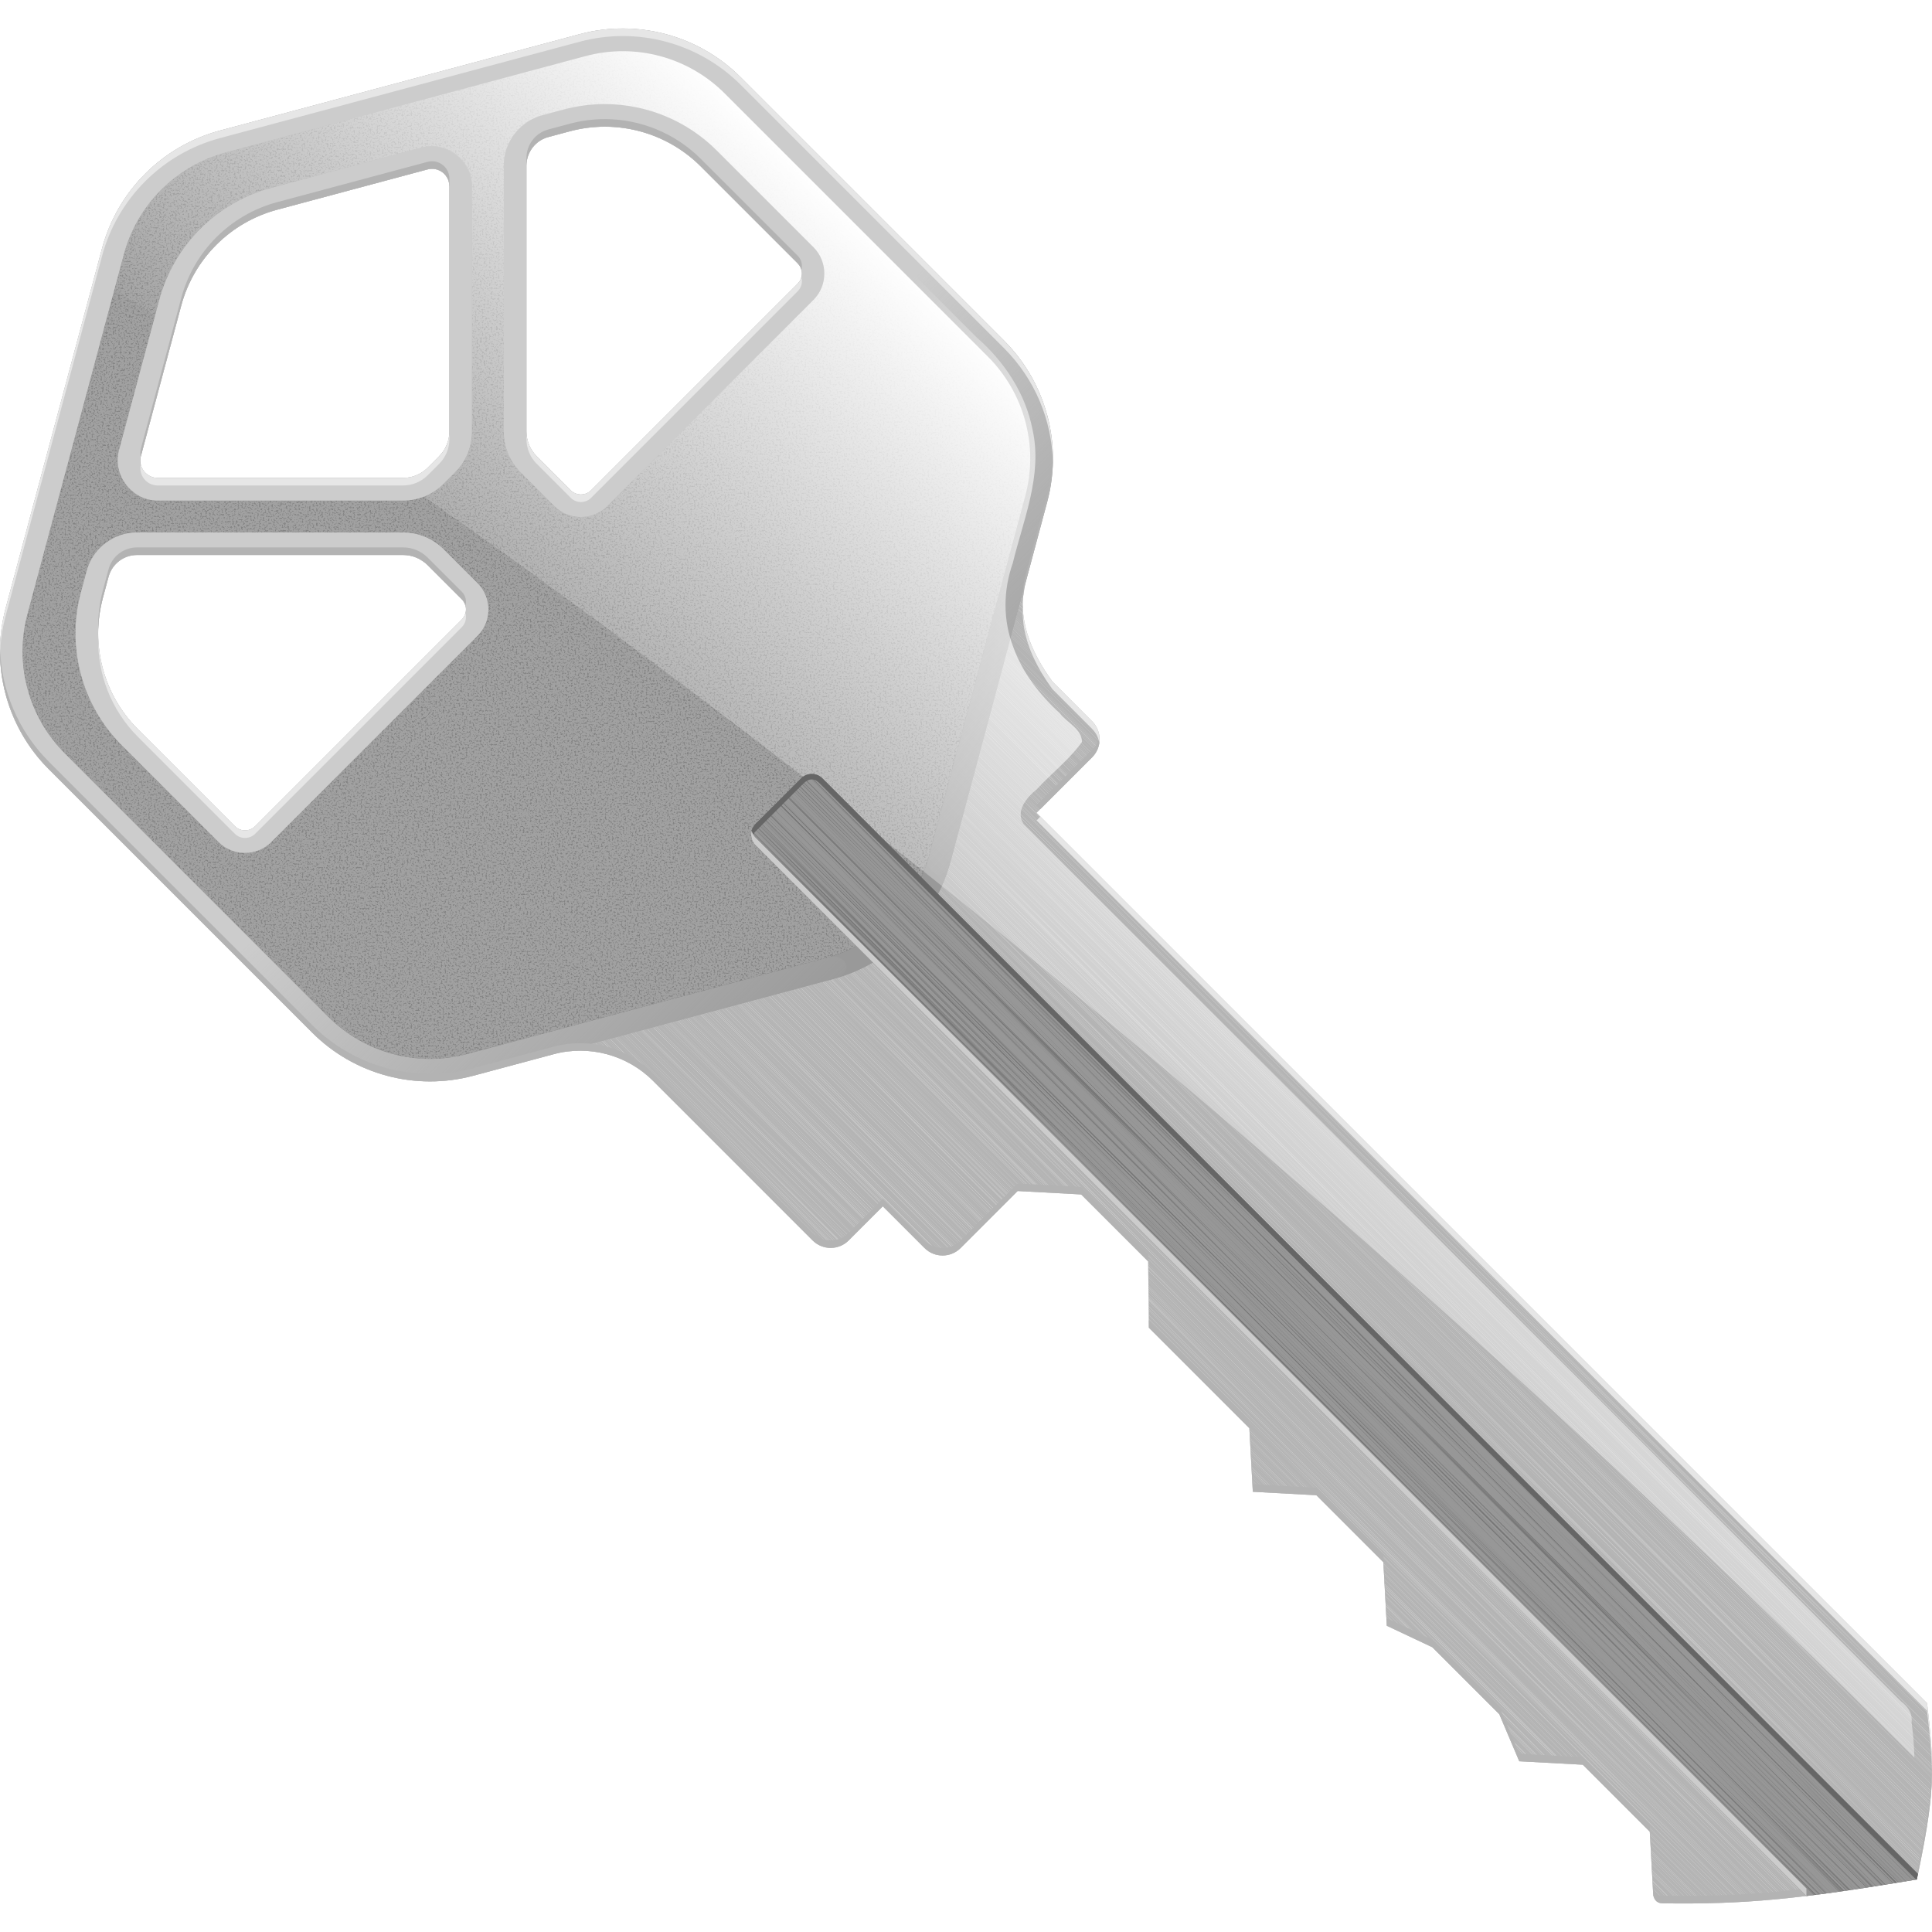
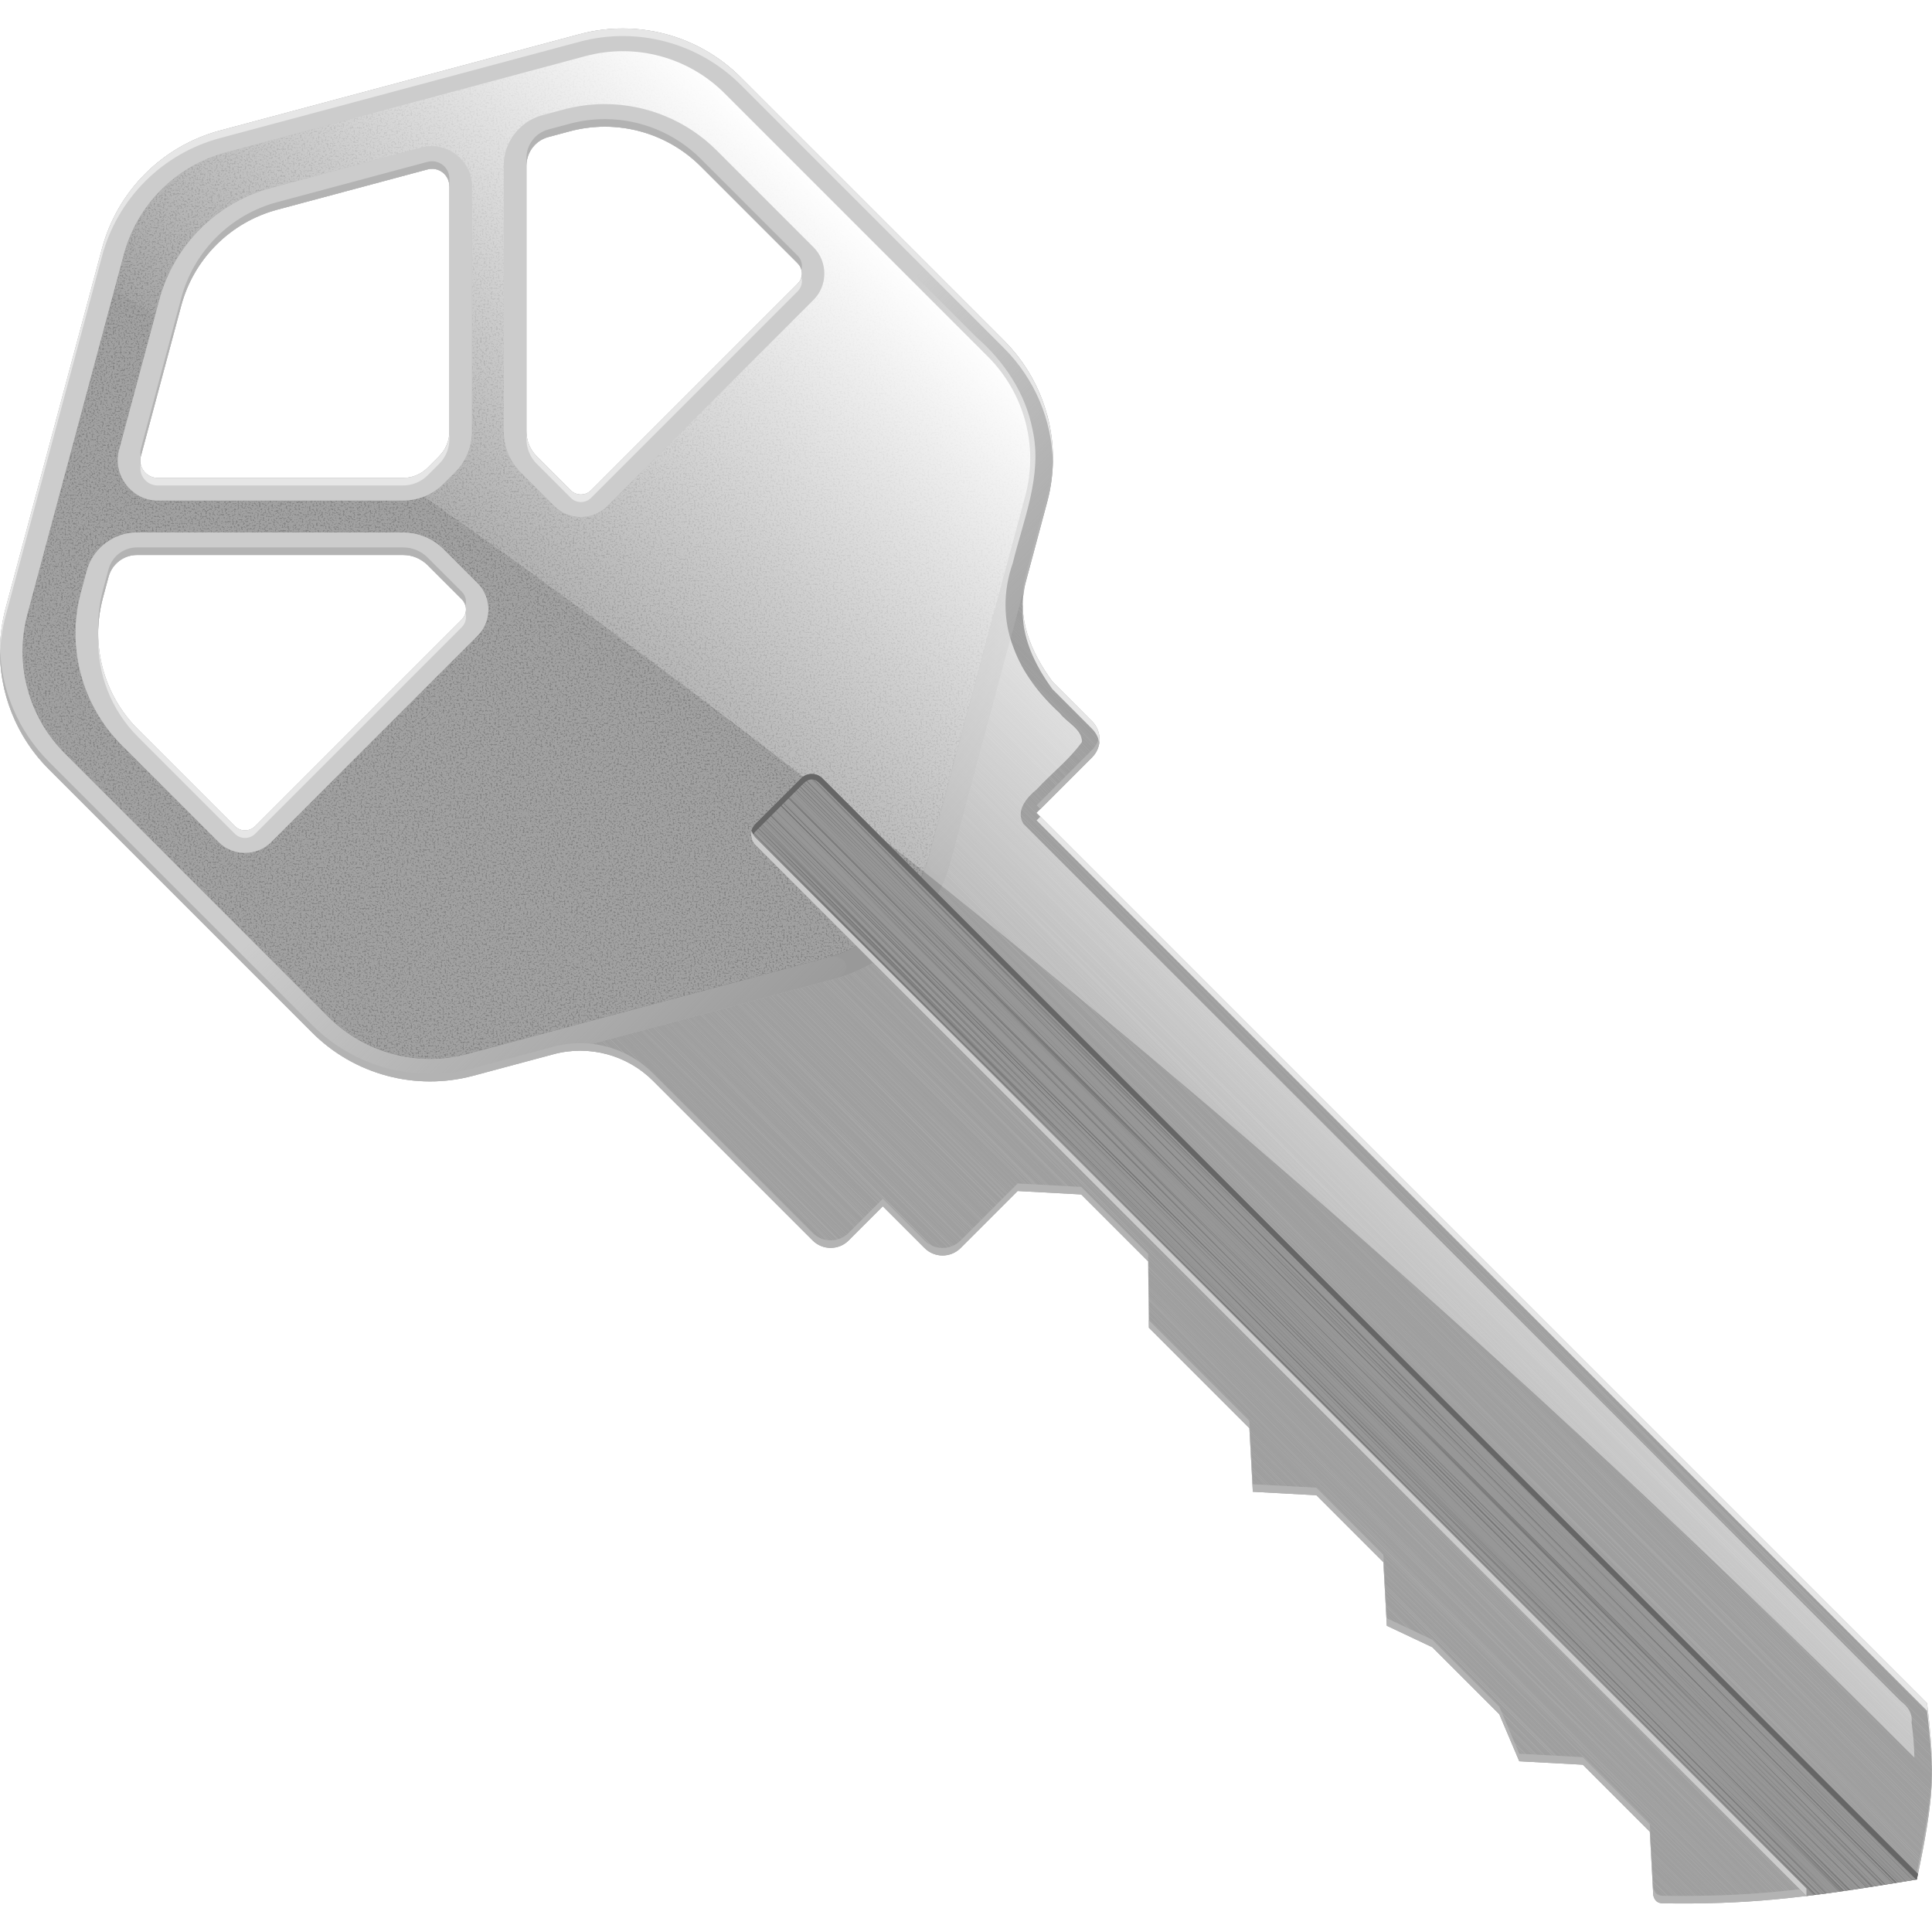
<svg xmlns="http://www.w3.org/2000/svg" xmlns:xlink="http://www.w3.org/1999/xlink" width="512" height="512" viewBox="0 0 135.467 135.467" version="1.1" id="svg5" xml:space="preserve">
  <defs id="defs2">
    <linearGradient id="linearGradient3">
      <stop style="stop-color:#ffffff;stop-opacity:1;" offset="0" id="stop3" />
      <stop style="stop-color:#ffffff;stop-opacity:0;" offset="1" id="stop4" />
    </linearGradient>
    <linearGradient id="linearGradient32">
      <stop style="stop-color:#cccccc;stop-opacity:1;" offset="0.57" id="stop13" />
      <stop style="stop-color:#cccccc;stop-opacity:0;" offset="1" id="stop32" />
    </linearGradient>
    <filter style="color-interpolation-filters:sRGB;" id="filter23" x="-0" y="-0" width="1" height="1">
      <feTurbulence type="fractalNoise" baseFrequency="8 8" numOctaves="4" seed="338" result="turbulence" id="feTurbulence22" />
      <feComposite in="SourceGraphic" in2="turbulence" operator="in" result="composite1" id="feComposite22" />
      <feColorMatrix values="1 0 0 0 0 0 1 0 0 0 0 0 1 0 0 0 0 0 4 -1 " result="color" id="feColorMatrix22" />
      <feFlood flood-opacity="1" flood-color="rgb(0,0,0)" result="flood" id="feFlood22" />
      <feMerge result="merge" id="feMerge23">
        <feMergeNode in="flood" id="feMergeNode22" />
        <feMergeNode in="color" id="feMergeNode23" />
      </feMerge>
      <feComposite in2="SourceGraphic" operator="in" result="composite2" id="feComposite23" />
    </filter>
    <filter style="color-interpolation-filters:sRGB;" id="filter26" x="0" y="0" width="1" height="1">
      <feTurbulence type="fractalNoise" baseFrequency="0.02 8" numOctaves="4" seed="338" result="turbulence" id="feTurbulence25" />
      <feComposite in="SourceGraphic" in2="turbulence" operator="in" result="composite1" id="feComposite25" />
      <feColorMatrix values="1 0 0 0 0 0 1 0 0 0 0 0 1 0 0 0 0 0 4 -1 " result="color" id="feColorMatrix25" />
      <feFlood flood-opacity="1" flood-color="rgb(0,0,0)" result="flood" id="feFlood25" />
      <feMerge result="merge" id="feMerge26">
        <feMergeNode in="flood" id="feMergeNode25" />
        <feMergeNode in="color" id="feMergeNode26" />
      </feMerge>
      <feComposite in2="SourceGraphic" operator="in" result="composite2" id="feComposite26" />
    </filter>
    <linearGradient xlink:href="#linearGradient32" id="linearGradient33" x1="10.159" y1="12.205" x2="63.621" y2="65.666" gradientUnits="userSpaceOnUse" />
    <linearGradient xlink:href="#linearGradient3" id="linearGradient4" x1="195.668" y1="14.681" x2="166.325" y2="44.435" gradientUnits="userSpaceOnUse" gradientTransform="translate(-136.139,0.01287552)" />
    <filter style="color-interpolation-filters:sRGB;" id="filter10" x="0" y="0" width="1" height="1">
      <feTurbulence type="fractalNoise" baseFrequency="0.02 24" numOctaves="4" seed="338" result="turbulence" id="feTurbulence9" />
      <feComposite in="SourceGraphic" in2="turbulence" operator="in" result="composite1" id="feComposite9" />
      <feColorMatrix values="1 0 0 0 0 0 1 0 0 0 0 0 1 0 0 0 0 0 4 -1 " result="color" id="feColorMatrix9" />
      <feFlood flood-opacity="1" flood-color="rgb(255,255,255)" result="flood" id="feFlood9" />
      <feMerge result="merge" id="feMerge10">
        <feMergeNode in="flood" id="feMergeNode9" />
        <feMergeNode in="color" id="feMergeNode10" />
      </feMerge>
      <feComposite in2="SourceGraphic" operator="in" result="composite2" id="feComposite10" />
    </filter>
  </defs>
  <g id="layer1">
    <path id="path4" style="display:none;opacity:0.385;fill:#ff0000;stroke:#4d4d4d;stroke-width:0.015;stroke-linecap:round;stroke-linejoin:round;stroke-miterlimit:12;paint-order:markers stroke fill" d="m 40.923,148.423 a 10.384,10.384 0 0 0 -5.192,1.391 L 15.655,161.405 a 10.384,10.384 0 0 0 -5.192,8.993 v 23.182 a 10.384,10.384 0 0 0 5.192,8.993 l 20.076,11.591 a 10.384,10.384 0 0 0 10.384,0 l 20.076,-11.591 a 10.384,10.384 0 0 0 5.192,-8.993 V 170.398 A 10.384,10.384 0 0 0 66.191,161.405 L 46.115,149.814 a 10.384,10.384 0 0 0 -5.192,-1.391 z m 0,6.26 c 1.483,-3e-5 2.94,0.39 4.224,1.132 l 9.616,5.552 -11.799,11.799 a 2.171,2.171 0 0 1 -1.535,0.636 h -1.011 a 2.171,2.171 0 0 1 -1.535,-0.636 l -11.799,-11.799 9.616,-5.552 c 1.284,-0.741 2.741,-1.132 4.224,-1.132 z m -18.14,9.166 12.708,12.708 a 2.171,2.171 0 0 1 0.636,1.535 v 2.998 a 0.899,0.899 0 0 1 -0.899,0.899 h -18.185 a 0.899,0.899 0 0 1 -0.899,-0.899 v -8.53 c 4e-5,-3.018 1.61,-5.807 4.224,-7.316 z m 36.28,0 2.416,1.395 c 2.614,1.509 4.224,4.298 4.224,7.316 v 8.53 a 0.899,0.899 0 0 1 -0.899,0.899 H 46.618 a 0.899,0.899 0 0 1 -0.899,-0.899 v -2.998 a 2.171,2.171 0 0 1 0.636,-1.535 z" />
    <path id="path10" style="display:none;opacity:0.385;fill:#37c8ab;stroke:#4d4d4d;stroke-width:0.027;stroke-linecap:round;stroke-linejoin:round;stroke-miterlimit:12;paint-order:markers stroke fill" d="m -23.164,153.224 h 12.126 l 2.646,2.949 v 5.898 l -2.646,2.949 h -12.126 z" />
    <path style="baseline-shift:baseline;display:none;overflow:visible;opacity:0.385;vector-effect:none;fill:#ff0000;stroke-linecap:round;stroke-linejoin:round;stroke-miterlimit:12;paint-order:markers stroke fill;enable-background:accumulate;stop-color:#000000" d="m 101.161,162.751 c -2.053,6e-5 -4.07,0.541 -5.848,1.567 l -22.611,13.054 c -3.618,2.089 -5.848,5.95 -5.848,10.128 l -1e-5,26.109 c -1e-5,4.178 2.229,8.039 5.848,10.128 l 22.611,13.054 c 3.618,2.089 8.077,2.089 11.695,0 l 22.611,-13.054 c 3.618,-2.089 5.848,-5.95 5.848,-10.128 l -1e-5,-26.109 c 2e-5,-4.178 -2.229,-8.039 -5.848,-10.128 l -22.611,-13.054 c -1.778,-1.027 -3.795,-1.567 -5.847,-1.567 z m 0,7.05 c 1.67,-4e-5 3.311,0.44 4.757,1.275 l 9.455,5.459 a 1.218,1.218 0 0 1 0.252,1.916 l -12.166,12.167 c -0.459,0.459 -1.08,0.716 -1.729,0.716 h -1.139 c -0.648,0 -1.27,-0.258 -1.729,-0.716 l -12.166,-12.167 a 1.218,1.218 0 0 1 0.252,-1.916 l 9.455,-5.459 c 1.446,-0.835 3.087,-1.275 4.757,-1.275 z m -19.308,11.446 13.19,13.19 c 0.459,0.459 0.716,1.08 0.716,1.729 v 3.376 c 0,0.559 -0.453,1.013 -1.013,1.013 h -20.481 c -0.559,0 -1.013,-0.453 -1.013,-1.013 v -9.607 c 5e-5,-3.399 1.813,-6.54 4.757,-8.239 l 1.346,-0.777 a 2.069,2.069 0 0 1 2.497,0.329 z m 41.113,-0.329 1.346,0.777 c 2.944,1.7 4.757,4.84 4.757,8.239 v 9.607 c 0,0.559 -0.453,1.013 -1.013,1.013 h -20.481 c -0.559,0 -1.013,-0.453 -1.013,-1.013 v -3.376 c 0,-0.648 0.258,-1.27 0.716,-1.729 l 13.19,-13.19 a 2.069,2.069 0 0 1 2.497,-0.329 z" id="path30" />
    <path id="path1" style="display:inline;opacity:1;fill:#999999;stroke:none;stroke-width:0.017;stroke-linecap:round;stroke-linejoin:round;stroke-miterlimit:12;stroke-opacity:1;paint-order:markers stroke fill" d="M 10.183,12.181 C 8.731,13.632 7.688,15.44 7.156,17.423 L 0.399,42.642 c -1.081,4.036 0.073,8.342 3.027,11.296 l 18.462,18.462 c 2.954,2.955 7.261,4.109 11.297,3.027 l 5.628,-1.508 c 2.494,-0.668 5.154,0.045 6.98,1.87 l 11.187,11.187 c 0.698,0.698 1.83,0.698 2.528,0 l 2.393,-2.393 2.926,2.926 c 0.698,0.698 1.83,0.698 2.528,0 l 3.999,-3.999 4.456,0.242 4.697,4.697 0.049,4.649 7.046,7.046 0.242,4.456 4.456,0.242 4.697,4.697 0.242,4.456 3.191,1.506 4.697,4.697 1.399,3.298 4.456,0.242 4.697,4.697 0.242,4.456 c 0.093,0.386 0.306,0.562 0.678,0.567 5.756,0.075 9.421,-0.272 17.803,-1.674 1.219,-5.8 1.294,-7.529 0.72,-12.356 L 122.712,107.021 72.685,56.994 76.577,53.103 c 0.698,-0.698 0.698,-1.83 0,-2.528 L 73.792,47.789 C 72.272,45.702 71.253,43.303 71.922,40.809 l 1.508,-5.628 C 74.511,31.146 73.357,26.839 70.403,23.885 L 51.941,5.423 C 48.987,2.469 44.68,1.315 40.645,2.396 L 15.426,9.154 c -1.983,0.531 -3.791,1.575 -5.243,3.027 z m 4.985,4.985 c 1.181,-1.181 2.652,-2.03 4.265,-2.463 l 10.546,-2.826 a 1.218,1.218 37.501 0 1 1.533,1.177 v 17.206 c -1.14e-4,0.649 -0.258,1.27 -0.716,1.729 l -0.805,0.805 C 29.533,33.253 28.911,33.51 28.262,33.51 H 11.057 A 1.218,1.218 52.499 0 1 9.88,31.977 l 2.826,-10.546 c 0.432,-1.613 1.282,-3.084 2.463,-4.265 z m -5.559,21.746 18.653,3.79e-4 c 0.648,-1e-4 1.27,0.257 1.729,0.716 l 2.387,2.387 c 0.396,0.396 0.395,1.037 -4.11e-4,1.433 L 17.896,57.93 c -0.396,0.395 -1.037,0.395 -1.432,-1e-6 L 9.671,51.137 C 7.267,48.733 6.329,45.23 7.208,41.946 L 7.611,40.445 A 2.069,2.069 142.501 0 1 9.609,38.912 Z M 38.448,9.608 39.949,9.206 c 3.283,-0.88 6.786,0.059 9.19,2.463 l 6.793,6.793 c 0.395,0.396 0.395,1.037 0,1.432 L 41.45,34.376 c -0.395,0.396 -1.037,0.396 -1.433,4.11e-4 L 37.63,31.989 C 37.172,31.53 36.914,30.908 36.914,30.26 V 11.606 a 2.069,2.069 127.499 0 1 1.533,-1.998 z" />
    <path id="path22" style="display:inline;opacity:0.148;fill:#cccccc;stroke:#4d4d4d;stroke-width:0.017;stroke-linecap:round;stroke-linejoin:round;stroke-miterlimit:12;paint-order:markers stroke fill;filter:url(#filter23)" d="m 43.694,3.586 c -0.879,-0.002 -1.766,0.11 -2.639,0.344 L 15.837,10.688 c -1.714,0.459 -3.277,1.36 -4.532,2.615 -1.255,1.255 -2.156,2.818 -2.615,4.532 L 1.932,43.053 c -0.935,3.49 0.06,7.209 2.615,9.764 L 23.01,71.277 c 2.555,2.555 6.273,3.553 9.764,2.617 l 5.625,-1.508 a 1.588,1.588 0 0 1 0.002,0 v -0.002 c 1.064,-0.285 1.863,-0.498 2.395,-0.64 0.265,-0.071 0.464,-0.125 0.597,-0.16 l 0.15,-0.041 16.448,-4.406 c 3.491,-0.935 6.213,-3.658 7.148,-7.148 l 5.232,-19.53 c -1e-4,4e-4 0.002,-0.003 0.002,-0.006 l 0.002,-0.004 a 1.588,1.588 0 0 1 0.002,-0.006 c 1e-4,-3.1e-4 0.003,-0.019 0.01,-0.045 l 1.509,-5.627 h -0.002 c 0.935,-3.491 -0.06,-7.209 -2.615,-9.764 L 50.819,6.547 C 48.903,4.63 46.331,3.592 43.694,3.586 Z m -1.258,3.709 c 2.898,0.007 5.722,1.15 7.824,3.251 l 6.795,6.791 a 1.588,1.588 0 0 1 0,0.002 c 1.002,1.002 1.002,2.673 0,3.676 l -14.482,14.482 c -1.002,1.003 -2.675,1.002 -3.678,0 L 36.508,33.111 a 1.588,1.588 0 0 1 -0.002,0 c -0.755,-0.756 -1.18,-1.783 -1.18,-2.852 V 11.608 c 3e-5,-1.647 1.118,-3.107 2.709,-3.533 l 1.502,-0.403 c 0.958,-0.257 1.933,-0.379 2.899,-0.377 z M 30.35,10.25 c 1.51,0.03 2.75,1.294 2.75,2.804 v 17.205 c -1.8e-4,1.069 -0.426,2.096 -1.182,2.852 l -0.805,0.805 c -0.755,0.756 -1.782,1.182 -2.852,1.182 H 11.057 C 9.252,35.098 7.879,33.31 8.346,31.567 L 11.172,21.019 c 0.504,-1.883 1.495,-3.599 2.873,-4.976 1.378,-1.378 3.094,-2.369 4.976,-2.873 l 10.545,-2.826 c 0.255,-0.069 0.519,-0.099 0.783,-0.094 z m 0.814,1.952 c 0.027,0.027 0.053,0.056 0.077,0.086 -0.024,-0.03 -0.05,-0.059 -0.077,-0.086 z m 0.077,0.086 c 0.049,0.06 0.092,0.124 0.128,0.193 -0.037,-0.068 -0.08,-0.133 -0.128,-0.193 z m 0.218,0.409 c 0.035,0.113 0.053,0.233 0.053,0.358 1e-5,-0.124 -0.019,-0.244 -0.053,-0.358 z m 24.472,5.765 c 0.049,0.049 0.093,0.102 0.13,0.159 -0.037,-0.056 -0.08,-0.109 -0.13,-0.159 z m 0.181,0.245 c 0.046,0.088 0.079,0.182 0.097,0.278 -0.019,-0.096 -0.051,-0.19 -0.097,-0.278 z m 0.097,0.665 c -0.019,0.096 -0.051,0.19 -0.097,0.278 0.046,-0.088 0.079,-0.182 0.097,-0.278 z m -0.148,0.364 c -0.037,0.056 -0.08,0.109 -0.13,0.159 0.049,-0.049 0.093,-0.102 0.13,-0.159 z m 17.368,9.393 c 0.261,0.975 0.396,1.984 0.398,3.001 -0.002,-1.017 -0.137,-2.026 -0.398,-3.001 z m -42.023,1.843 c -0.046,0.152 -0.107,0.3 -0.182,0.44 0.075,-0.14 0.136,-0.288 0.182,-0.44 z m -0.305,0.645 c -0.089,0.133 -0.191,0.257 -0.305,0.372 0.115,-0.115 0.217,-0.239 0.305,-0.372 z M 9.61,37.324 H 28.262 c 1.069,-1.65e-4 2.096,0.426 2.852,1.181 l 2.387,2.387 c 1.003,1.003 1.003,2.676 0,3.678 l -14.482,14.482 c -1.002,1.002 -2.674,1.002 -3.676,0 L 8.547,52.26 C 5.745,49.457 4.649,45.364 5.675,41.535 l 0.402,-1.502 c 0.426,-1.591 1.887,-2.709 3.534,-2.709 z m 19.803,1.876 c 0.14,0.075 0.274,0.164 0.398,0.266 -0.124,-0.102 -0.258,-0.191 -0.398,-0.266 z m 42.414,2.113 c -0.028,0.155 -0.068,0.311 -0.083,0.465 0.016,-0.154 0.055,-0.31 0.083,-0.465 z M 32.448,42.092 c 0.043,0.053 0.08,0.11 0.111,0.168 -0.031,-0.059 -0.068,-0.115 -0.111,-0.168 z m 0.111,0.168 c 0.046,0.088 0.079,0.182 0.097,0.278 -0.018,-0.096 -0.051,-0.189 -0.097,-0.278 z m 39.167,0.176 c 6e-4,0.083 -0.011,0.167 -0.007,0.25 -0.004,-0.083 0.007,-0.167 0.007,-0.25 z M 32.601,43.113 c -0.037,0.091 -0.088,0.178 -0.153,0.258 0.065,-0.08 0.116,-0.166 0.153,-0.258 z" />
-     <path id="path3" style="display:inline;mix-blend-mode:soft-light;fill:#cccccc;stroke:none;stroke-width:0.017;stroke-linecap:round;stroke-linejoin:round;stroke-miterlimit:12;paint-order:markers stroke fill;filter:url(#filter10)" d="m 195.656,108.955 c 1.291,-2.235 3.676,-3.612 6.258,-3.612 h 15.82 c 0.987,0 1.788,-0.801 1.788,-1.788 v -3.383 h 4.138 c 0.987,0 1.788,-0.801 1.788,-1.788 v -5.655 l 3.321,-2.98 h 6.643 l 3.322,3.253 h 9.964 l 3.322,2.98 3.321,-2.98 h 6.643 l 3.322,2.98 3.321,-1.192 h 6.643 l 3.322,1.343 3.321,-2.98 h 6.643 l 3.322,2.98 c 0.339,0.207 0.613,0.181 0.881,-0.079 4.123,-4.017 6.469,-6.854 11.404,-13.772 -3.239,-4.963 -4.408,-6.238 -8.228,-9.246 h -17.549 -70.748 v -5.504 c -1e-5,-0.987 -0.801,-1.788 -1.788,-1.788 h -3.939 c -2.538,-0.399 -4.944,-1.368 -6.239,-3.581 l 10.122,17.533 c 2.089,3.618 2.089,8.076 0,11.695 z" transform="rotate(45,159.5279,-97.89051)" />
+     <path id="path3" style="display:inline;mix-blend-mode:soft-light;fill:#adadad;stroke:none;stroke-width:0.017;stroke-linecap:round;stroke-linejoin:round;stroke-miterlimit:12;paint-order:markers stroke fill;filter:url(#filter10);opacity:0.34;fill-opacity:1" d="m 195.656,108.955 c 1.291,-2.235 3.676,-3.612 6.258,-3.612 h 15.82 c 0.987,0 1.788,-0.801 1.788,-1.788 v -3.383 h 4.138 c 0.987,0 1.788,-0.801 1.788,-1.788 v -5.655 l 3.321,-2.98 h 6.643 l 3.322,3.253 h 9.964 l 3.322,2.98 3.321,-2.98 h 6.643 l 3.322,2.98 3.321,-1.192 h 6.643 l 3.322,1.343 3.321,-2.98 h 6.643 l 3.322,2.98 c 0.339,0.207 0.613,0.181 0.881,-0.079 4.123,-4.017 6.469,-6.854 11.404,-13.772 -3.239,-4.963 -4.408,-6.238 -8.228,-9.246 h -17.549 -70.748 v -5.504 c -1e-5,-0.987 -0.801,-1.788 -1.788,-1.788 h -3.939 c -2.538,-0.399 -4.944,-1.368 -6.239,-3.581 l 10.122,17.533 c 2.089,3.618 2.089,8.076 0,11.695 z" transform="rotate(45,159.5279,-97.89051)" />
    <path id="path2" style="display:inline;fill:url(#linearGradient4);stroke:none;stroke-width:0.017;stroke-linecap:round;stroke-linejoin:round;stroke-miterlimit:12;paint-order:markers stroke fill" d="m 43.861,3.093 c -0.34,-0.012 -0.682,-0.008 -1.024,0.012 -2.57,0.262 -5.14,1.253 -7.714,1.849 -6.846,1.853 -13.714,3.618 -20.53,5.553 -3.537,1.257 -6.15,4.544 -6.845,8.201 -0.108,0.409 -0.216,0.817 -0.325,1.226 a 189.143,42.33 41.361 0 1 3.789,2.414 c 0.234,-0.813 0.478,-1.623 0.737,-2.428 1.333,-3.397 4.569,-5.837 8.12,-6.502 3.321,-0.847 6.613,-1.861 9.965,-2.592 0.099,-0.009 0.199,-0.012 0.299,-0.005 1.494,0.08 2.319,1.738 2.072,3.088 -0.015,5.626 0.04,11.256 -0.039,16.88 -0.254,1.559 -1.55,2.743 -2.855,3.494 -0.118,0.048 -0.238,0.089 -0.358,0.125 a 189.143,42.33 41.361 0 1 66.381,52.499 189.143,42.33 41.361 0 1 38.698,36.335 c -0.017,-0.822 -0.08,-1.643 -0.198,-2.462 0.082,-0.628 -0.254,-1.123 -0.737,-1.48 C 112.788,98.791 92.278,78.281 71.768,57.772 c -0.586,-0.922 0.236,-1.87 0.931,-2.431 1.033,-1.124 2.287,-2.082 3.168,-3.322 -0.015,-0.919 -1.056,-1.344 -1.553,-2.004 -1.416,-1.295 -2.607,-2.83 -3.255,-4.617 -0.739,-1.882 -0.723,-4.004 -0.049,-5.901 0.742,-3.063 2.109,-6.182 1.386,-9.388 -0.495,-2.535 -1.985,-4.771 -3.914,-6.45 -6.046,-6.028 -12.041,-12.107 -18.14,-18.08 -1.799,-1.516 -4.101,-2.399 -6.482,-2.485 z m -1.561,4.757 c 3.22,-0.021 6.278,1.62 8.353,4.029 2.047,2.078 4.171,4.088 6.149,6.229 0.751,1.095 0.041,2.506 -0.921,3.2 -4.711,4.693 -9.378,9.433 -14.134,14.079 -1.109,0.841 -2.609,0.111 -3.307,-0.911 -1.125,-1.177 -2.788,-2.282 -2.716,-4.11 -0.075,-5.336 -0.016,-10.675 -0.036,-16.012 0.107,-1.305 -0.198,-2.682 0.259,-3.935 0.541,-1.298 1.932,-1.909 3.237,-2.12 1.015,-0.274 2.06,-0.457 3.115,-0.448 z" />
    <path id="path28" style="baseline-shift:baseline;display:inline;overflow:visible;opacity:1;vector-effect:none;fill:url(#linearGradient33);stroke-linecap:round;stroke-linejoin:round;stroke-miterlimit:12;paint-order:markers stroke fill;enable-background:accumulate;stop-color:#000000" d="M 43.692,2.002 C 42.675,2 41.648,2.131 40.639,2.401 L 15.421,9.159 C 13.438,9.69 11.63,10.734 10.178,12.186 8.727,13.638 7.682,15.445 7.151,17.428 L 0.394,42.647 c -1.081,4.036 0.072,8.342 3.027,11.296 l 18.462,18.462 c 2.954,2.954 7.261,4.108 11.296,3.027 l 25.219,-6.757 c 1.639,-0.439 0.968,-1.903 -0.411,-1.533 l -25.22,6.758 c -3.491,0.935 -7.206,-0.061 -9.761,-2.616 L 4.543,52.821 C 1.988,50.266 0.991,46.549 1.926,43.058 L 8.684,17.839 c 0.459,-1.714 1.362,-3.277 2.617,-4.532 1.255,-1.255 2.816,-2.156 4.53,-2.615 L 41.051,3.934 c 3.491,-0.935 7.207,0.062 9.763,2.617 L 69.275,25.013 c 2.555,2.555 3.551,6.271 2.616,9.761 L 65.133,59.994 c -0.347,1.294 1.109,1.994 1.533,0.411 l 6.758,-25.219 c 1.081,-4.036 -0.073,-8.341 -3.027,-11.296 L 51.936,5.428 C 49.72,3.212 46.744,2.009 43.692,2.002 Z m -1.263,5.297 C 41.463,7.298 40.49,7.422 39.532,7.678 l -1.501,0.402 c -0.597,0.16 -1.126,0.465 -1.556,0.87 -0.143,0.135 -0.276,0.281 -0.395,0.437 -0.479,0.624 -0.759,1.401 -0.759,2.224 l 10e-4,18.654 c 5e-5,1.069 0.424,2.096 1.18,2.852 l 2.387,2.386 c 1.002,1.002 2.675,1.001 3.677,-0.002 l 14.482,-14.482 c 1.002,-1.002 1.002,-2.674 0,-3.676 l -6.794,-6.794 C 48.153,8.449 45.326,7.307 42.429,7.3 Z m -0.002,1.586 c 2.483,0.006 4.904,0.984 6.707,2.787 l 6.793,6.793 c 0.396,0.396 0.396,1.036 5.17e-4,1.432 l -14.482,14.482 c -0.396,0.396 -1.037,0.396 -1.432,0 L 37.626,31.994 c -0.459,-0.459 -0.716,-1.081 -0.716,-1.73 V 11.611 c 1.76e-4,-0.549 0.218,-1.075 0.606,-1.462 0.257,-0.257 0.576,-0.441 0.927,-0.535 l 1.501,-0.403 c 0.821,-0.22 1.655,-0.326 2.483,-0.325 z M 30.215,10.256 c -0.216,0.004 -0.434,0.033 -0.652,0.091 l -10.546,2.826 c -1.882,0.504 -3.598,1.496 -4.976,2.874 -1.378,1.378 -2.371,3.096 -2.875,4.978 L 8.34,31.571 c -0.467,1.743 0.906,3.532 2.711,3.532 l 17.205,-5.17e-4 10e-4,0.002 c 1.069,-4.2e-5 2.095,-0.426 2.85,-1.182 l 0.805,-0.805 c 0.756,-0.756 1.182,-1.782 1.182,-2.85 l -0.001,-0.002 V 13.059 c -1.8e-5,-1.579 -1.369,-2.828 -2.879,-2.803 z m 0.098,1.585 c 0.663,0.013 1.194,0.555 1.194,1.218 v 17.206 c -2e-5,0.648 -0.257,1.27 -0.716,1.729 l -0.805,0.806 c -0.459,0.459 -1.081,0.716 -1.729,0.716 L 11.051,33.515 C 10.25,33.515 9.667,32.755 9.874,31.982 L 12.7,21.435 c 0.432,-1.613 1.282,-3.084 2.463,-4.265 1.181,-1.181 2.652,-2.031 4.265,-2.463 l 10.546,-2.825 c 0.111,-0.03 0.225,-0.044 0.34,-0.041 z M 9.603,37.328 c -0.824,0 -1.6,0.281 -2.224,0.76 -0.156,0.12 -0.302,0.252 -0.437,0.395 -0.406,0.43 -0.71,0.96 -0.87,1.556 l -0.403,1.501 c -1.026,3.829 0.07,7.92 2.873,10.722 l 6.793,6.794 c 1.002,1.002 2.674,1.002 3.676,-5.17e-4 L 33.495,44.575 c 1.002,-1.002 1.004,-2.675 10e-4,-3.677 l -2.386,-2.386 c -0.756,-0.756 -1.783,-1.181 -2.852,-1.181 z m 5.168e-4,1.588 H 28.257 c 0.648,3.2e-5 1.271,0.258 1.729,0.716 l 2.387,2.387 c 0.396,0.396 0.396,1.037 0,1.432 L 17.891,57.934 c -0.396,0.396 -1.037,0.396 -1.432,0 L 9.666,51.142 c -2.403,-2.404 -3.342,-5.907 -2.462,-9.19 l 0.402,-1.501 C 7.699,40.099 7.884,39.779 8.141,39.523 8.529,39.135 9.055,38.917 9.604,38.916 Z" />
    <path id="path15" style="display:inline;fill:#b3b3b3;stroke:none;stroke-width:0.017;stroke-linecap:round;stroke-linejoin:round;stroke-miterlimit:12;paint-order:markers stroke fill" d="m 42.432,8.352 c -0.828,-0.002 -1.662,0.104 -2.483,0.324 l -1.502,0.403 a 2.069,2.069 0 0 0 -1.533,1.998 v 0.529 a 2.069,2.069 0 0 1 1.533,-1.998 l 1.502,-0.403 c 3.283,-0.88 6.786,0.059 9.19,2.463 l 6.793,6.793 c 0.13,0.13 0.217,0.286 0.262,0.452 0.091,-0.338 0.004,-0.715 -0.262,-0.981 L 49.139,11.139 C 47.336,9.337 44.915,8.358 42.432,8.352 Z m -12.113,2.955 a 1.218,1.218 0 0 0 -0.34,0.041 l -10.546,2.826 c -1.613,0.432 -3.084,1.282 -4.265,2.463 -1.181,1.181 -2.03,2.652 -2.462,4.265 l -2.826,10.546 a 1.218,1.218 0 0 0 -0.01,0.579 1.218,1.218 0 0 1 0.01,-0.05 L 12.706,21.431 c 0.432,-1.613 1.281,-3.084 2.462,-4.265 1.181,-1.181 2.652,-2.031 4.265,-2.463 l 10.546,-2.826 a 1.218,1.218 0 0 1 1.533,1.177 v -0.529 a 1.218,1.218 0 0 0 -1.194,-1.217 z m 43.506,20.584 c -0.021,0.922 -0.151,1.849 -0.395,2.762 L 71.922,40.28 c -0.167,0.625 -0.229,1.243 -0.203,1.853 0.019,-0.437 0.084,-0.879 0.203,-1.323 l 1.508,-5.628 c 0.291,-1.088 0.42,-2.195 0.395,-3.291 z M 9.609,38.382 a 2.069,2.069 0 0 0 -1.998,1.533 l -0.403,1.501 c -0.242,0.901 -0.346,1.82 -0.32,2.727 0.02,-0.734 0.126,-1.471 0.32,-2.198 l 0.403,-1.501 a 2.069,2.069 0 0 1 1.998,-1.533 l 18.653,5.17e-4 c 0.648,-1e-4 1.27,0.257 1.729,0.716 l 2.387,2.387 c 0.13,0.13 0.217,0.286 0.262,0.452 0.091,-0.338 0.004,-0.715 -0.262,-0.981 l -2.387,-2.387 c -0.459,-0.458 -1.081,-0.716 -1.729,-0.716 z m -9.606,7.021 c -0.071,3.153 1.136,6.249 3.423,8.535 L 21.887,72.4 c 2.954,2.955 7.261,4.109 11.297,3.027 l 5.628,-1.508 c 2.494,-0.668 5.155,0.044 6.98,1.87 l 11.187,11.187 c 0.698,0.698 1.83,0.698 2.529,0 l 2.393,-2.393 2.926,2.926 c 0.698,0.698 1.83,0.698 2.529,0 l 3.999,-3.998 4.456,0.241 4.697,4.697 0.049,4.649 7.046,7.046 0.242,4.456 4.456,0.241 4.697,4.697 0.242,4.456 3.192,1.506 4.697,4.697 1.399,3.299 4.456,0.241 4.697,4.697 0.242,4.456 c 0.093,0.386 0.306,0.562 0.679,0.567 5.756,0.075 9.421,-0.272 17.803,-1.674 0.78,-3.71 1.091,-5.754 1.065,-8.009 -0.025,2.058 -0.346,4.062 -1.065,7.48 -8.381,1.401 -12.047,1.749 -17.803,1.674 -0.373,-0.005 -0.586,-0.181 -0.679,-0.567 l -0.242,-4.456 -4.697,-4.697 -4.456,-0.241 -1.399,-3.299 -4.697,-4.697 -3.192,-1.506 -0.242,-4.456 -4.697,-4.697 -4.456,-0.241 -0.242,-4.456 -7.046,-7.046 -0.049,-4.649 -4.697,-4.697 -4.456,-0.241 -3.999,3.998 c -0.698,0.698 -1.83,0.698 -2.529,0 l -2.926,-2.926 -2.393,2.393 c -0.698,0.698 -1.83,0.698 -2.529,0 L 45.791,75.26 c -1.825,-1.825 -4.486,-2.538 -6.98,-1.87 l -5.628,1.508 c -4.036,1.081 -8.343,-0.073 -11.297,-3.027 L 3.426,53.409 C 1.268,51.251 0.07,48.372 0.003,45.404 Z M 77.081,51.574 c -0.054,0.366 -0.222,0.718 -0.504,0.999 l -3.892,3.892 0.265,0.265 3.627,-3.627 c 0.417,-0.417 0.584,-0.987 0.504,-1.529 z" />
    <g id="g11">
      <path id="path26" style="display:inline;opacity:1;mix-blend-mode:normal;fill:#8f8f8f;fill-opacity:1;stroke:none;stroke-width:0.03;stroke-linecap:round;stroke-linejoin:round;stroke-miterlimit:12;paint-order:markers stroke fill" d="m 105.305,93.291 104.205,10e-7 c 1.368,-1.744 2.836,-3.747 4.651,-6.291 -0.075,-0.114 -0.148,-0.226 -0.221,-0.337 l -108.635,-1.1e-5 a 1.058,1.058 0 0 0 -1.058,1.058 v 4.512 a 1.058,1.058 0 0 0 1.058,1.058 z" transform="rotate(45,120.2194,13.11346)" />
      <path id="rect5" style="display:inline;opacity:0.389;mix-blend-mode:soft-light;fill:#b3b3b3;stroke:none;stroke-width:0.03;stroke-linecap:round;stroke-linejoin:round;stroke-miterlimit:12;paint-order:markers stroke fill;filter:url(#filter26)" d="m 105.305,93.291 104.205,10e-7 c 1.368,-1.744 2.836,-3.747 4.651,-6.291 -0.075,-0.114 -0.148,-0.226 -0.221,-0.337 l -108.635,-1.1e-5 a 1.058,1.058 0 0 0 -1.058,1.058 v 4.512 a 1.058,1.058 0 0 0 1.058,1.058 z" transform="rotate(45,120.2194,13.11346)" />
      <path id="path18" style="display:inline;opacity:1;fill:#666666;stroke:none;stroke-width:0.03;stroke-linecap:round;stroke-linejoin:round;stroke-miterlimit:12;paint-order:markers stroke fill" d="m 56.917,54.265 c -0.281,4.4e-5 -0.55,0.112 -0.748,0.31 l -3.19,3.19 c -0.265,0.265 -0.37,0.651 -0.276,1.013 0.047,-0.183 0.142,-0.35 0.276,-0.484 l 3.333,-3.333 c 0.413,-0.414 0.797,-0.414 1.21,0 l 76.832,76.833 h 5.2e-4 c 0.015,-0.002 0.03,-0.005 0.045,-0.008 0.028,-0.134 0.055,-0.265 0.082,-0.394 L 57.666,54.575 c -0.199,-0.199 -0.468,-0.31 -0.749,-0.31 z" />
      <path id="path14" style="display:inline;opacity:1;fill:#cccccc;stroke:none;stroke-width:0.03;stroke-linecap:round;stroke-linejoin:round;stroke-miterlimit:12;paint-order:markers stroke fill" d="m 52.703,58.249 c -0.094,0.363 0.011,0.748 0.276,1.013 l 73.684,73.684 4e-5,-0.529 -73.684,-73.684 c -0.134,-0.134 -0.229,-0.301 -0.276,-0.484 z" />
    </g>
    <path id="path21" style="display:inline;opacity:1;fill:#e6e6e6;stroke:none;stroke-width:0.017;stroke-linecap:round;stroke-linejoin:round;stroke-miterlimit:12;paint-order:markers stroke fill;fill-opacity:1" d="m 43.696,1.998 c -1.017,-0.002 -2.043,0.129 -3.052,0.399 l -25.219,6.757 c -1.983,0.531 -3.791,1.576 -5.243,3.027 -1.452,1.452 -2.495,3.26 -3.027,5.243 L 0.398,42.643 c -0.291,1.088 -0.42,2.195 -0.395,3.29 0.021,-0.922 0.151,-1.848 0.395,-2.761 L 7.156,17.953 c 0.531,-1.983 1.575,-3.791 3.027,-5.243 1.452,-1.452 3.26,-2.496 5.243,-3.027 l 25.219,-6.757 c 4.036,-1.081 8.342,0.072 11.296,3.027 l 18.461,18.462 c 2.158,2.158 3.356,5.037 3.423,8.006 0.071,-3.153 -1.137,-6.249 -3.423,-8.535 L 51.941,5.423 c -2.216,-2.216 -5.192,-3.419 -8.244,-3.426 z m 12.497,17.445 c -0.045,0.165 -0.132,0.321 -0.261,0.451 l -14.482,14.482 c -0.395,0.396 -1.037,0.396 -1.433,5.17e-4 l -2.387,-2.387 c -0.458,-0.458 -0.716,-1.08 -0.716,-1.728 v 0.528 c -10e-5,0.648 0.257,1.27 0.716,1.729 l 2.387,2.387 c 0.396,0.396 1.038,0.395 1.433,-5.17e-4 l 14.482,-14.482 c 0.266,-0.266 0.353,-0.642 0.261,-0.98 z m -24.681,10.817 c -1.1e-4,0.649 -0.258,1.271 -0.717,1.729 l -0.805,0.805 c -0.458,0.459 -1.08,0.716 -1.729,0.716 h -17.206 a 1.218,1.218 0 0 1 -1.186,-0.954 1.218,1.218 0 0 0 1.186,1.484 h 17.206 c 0.648,-1.14e-4 1.27,-0.258 1.729,-0.716 l 0.805,-0.805 c 0.459,-0.458 0.717,-1.081 0.717,-1.729 z m 40.205,12.402 c -0.086,2.016 0.824,3.941 2.073,5.656 l 2.785,2.785 c 0.282,0.282 0.45,0.634 0.504,0.999 0.081,-0.541 -0.088,-1.112 -0.504,-1.529 l -2.785,-2.785 c -1.139,-1.564 -1.997,-3.304 -2.073,-5.127 z m -39.078,0.334 c -0.045,0.166 -0.132,0.322 -0.262,0.452 l -14.482,14.482 c -0.396,0.395 -1.037,0.395 -1.432,0 L 9.671,51.137 c -1.744,-1.744 -2.717,-4.066 -2.783,-6.463 -0.072,2.582 0.912,5.121 2.783,6.992 l 6.793,6.793 c 0.396,0.395 1.037,0.395 1.432,0 l 14.482,-14.482 c 0.266,-0.266 0.353,-0.642 0.262,-0.981 z m 40.31,14.263 -0.265,0.265 50.026,50.026 12.409,12.409 c 0.207,1.74 0.33,3.077 0.345,4.348 0.017,-1.434 -0.109,-2.894 -0.345,-4.877 l -12.409,-12.409 z" />
  </g>
</svg>
